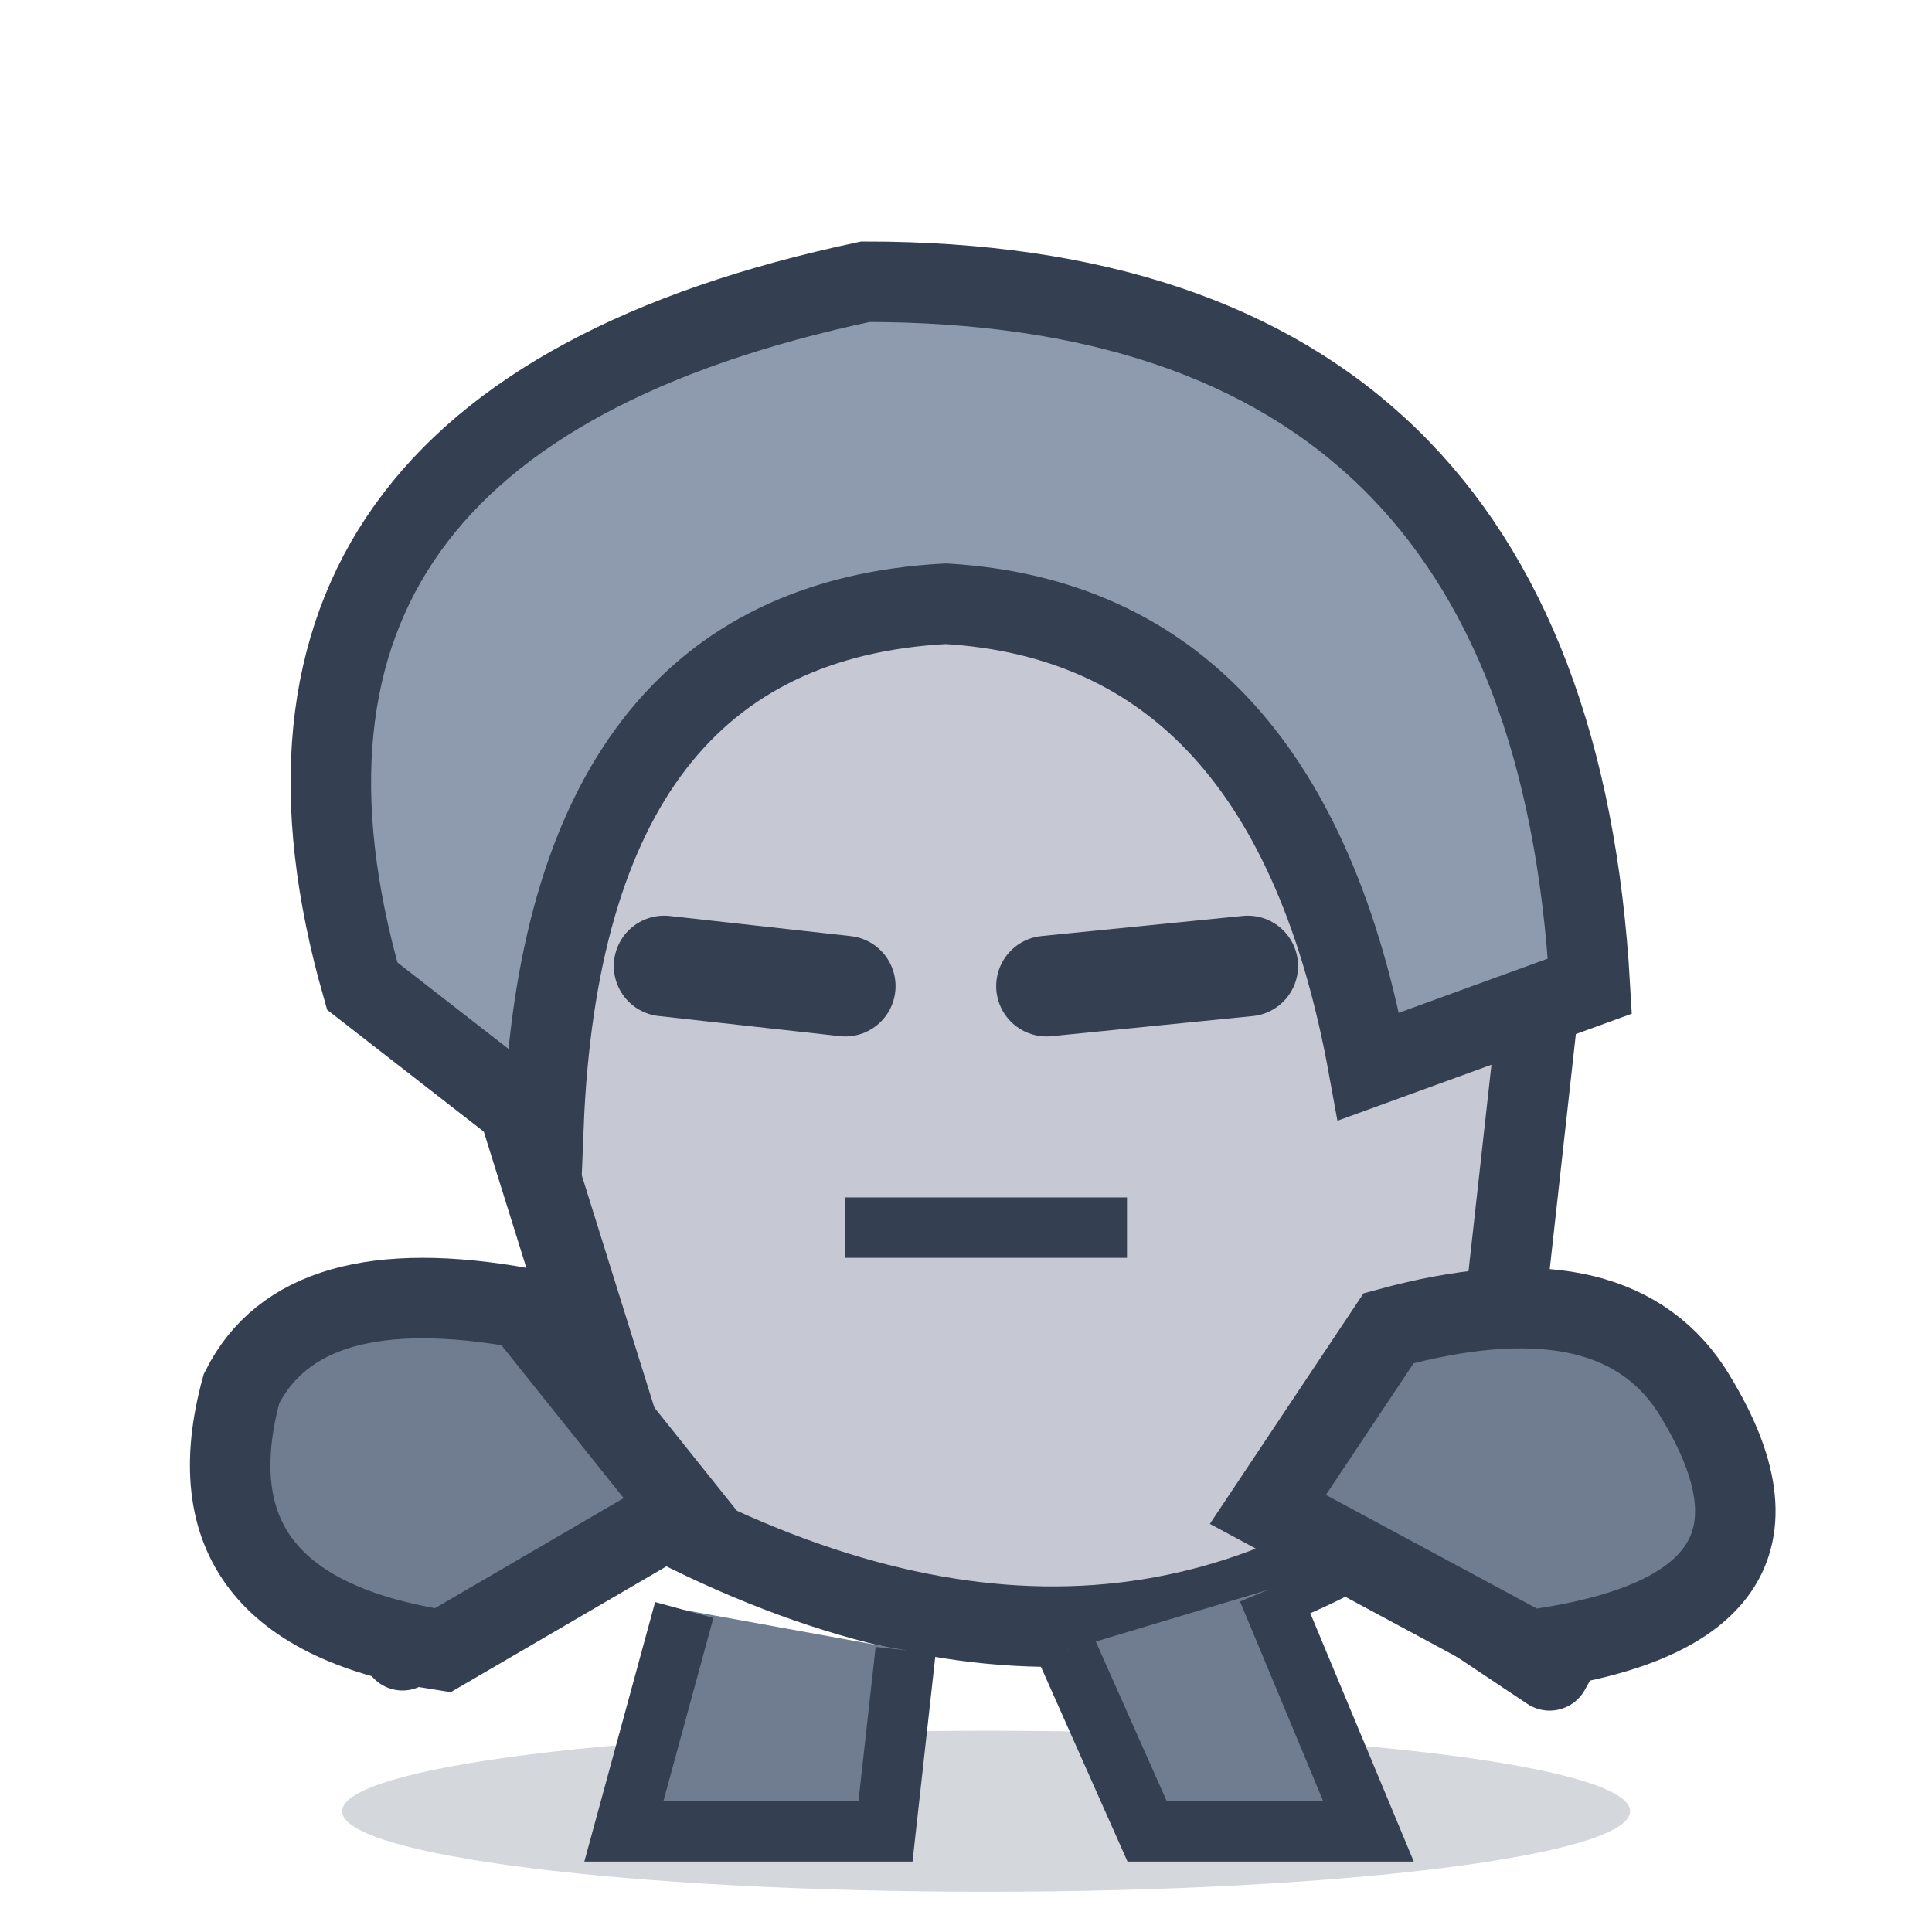
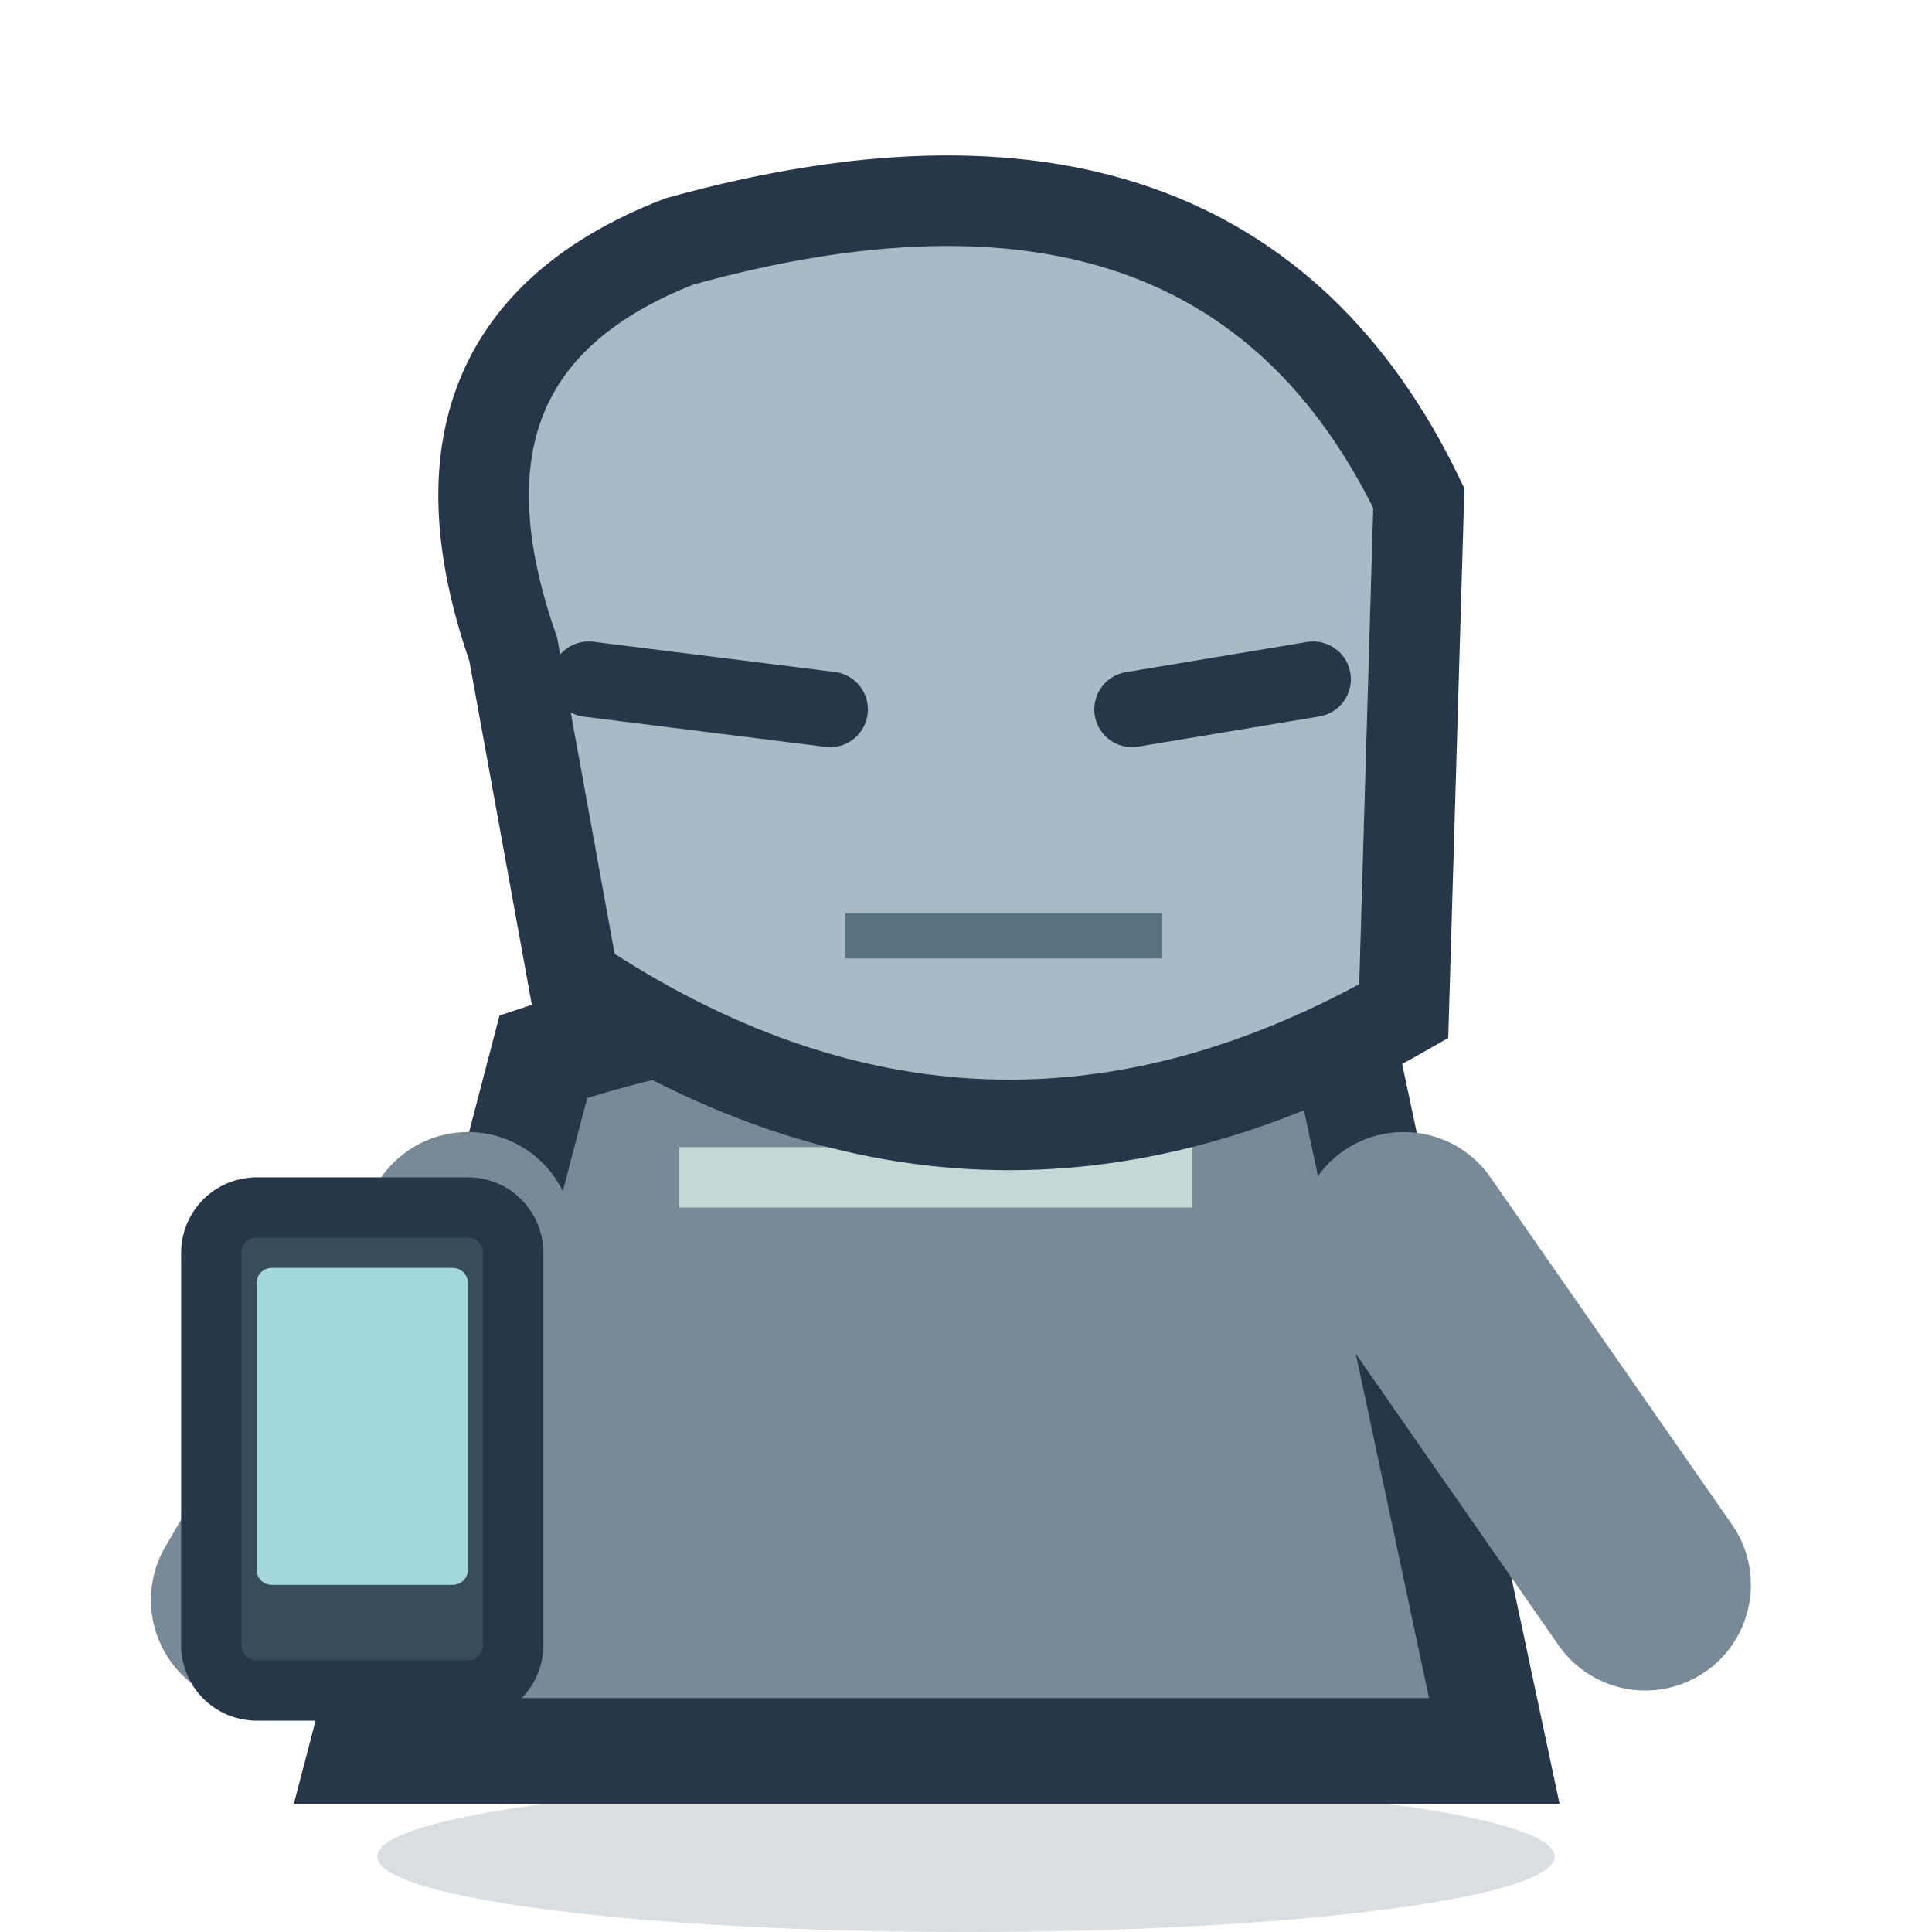
- <svg xmlns="http://www.w3.org/2000/svg" width="96" height="96" viewBox="0 0 96 96">
-   <ellipse cx="49" cy="90" rx="32" ry="4" fill="#13213C" opacity=".18" />
-   <path d="M25 65 L15 73 L20 82 L35 73 M71 64 L82 74 L77 83 L62 73" fill="#707C90" stroke="#344052" stroke-width="4" stroke-linejoin="round" />
-   <path d="M22 43 Q24 26 43 25 Q70 24 77 45 L74 72 Q56 88 32 75Z" fill="#C6C9D4" stroke="#344052" stroke-width="4" stroke-linejoin="round" />
-   <path d="M26 65 Q15 63 12 69 Q9 80 22 82 L34 75Z M69 66 Q80 63 84 69 Q91 80 76 82 L63 75Z" fill="#707C90" stroke="#344052" stroke-width="4" />
-   <path d="M33 48 L42 49 M52 49 L62 48" stroke="#344052" stroke-width="5" stroke-linecap="round" />
-   <path d="M42 61 L56 61" stroke="#344052" stroke-width="3" />
-   <path d="M18 49 Q10 21 43 14 Q77 14 79 49 L68 53 Q64 31 47 30 Q28 31 27 56Z" fill="#8E9AAE" stroke="#344052" stroke-width="4" />
-   <path d="M34 80 L31 91 L44 91 L45 82 M53 82 L57 91 L68 91 L63 79" fill="#707C90" stroke="#344052" stroke-width="3" />
+ <svg xmlns="http://www.w3.org/2000/svg" viewBox="0 0 128 128" width="128" height="128">
+   <ellipse cx="64" cy="123" rx="39" ry="5" fill="#284657" opacity=".18" />
+   <g transform="translate(0 0) rotate(0 64 70)">
+     <path d="M36 70Q60 62 89 69L99 116H24Z" fill="#788A97" stroke="#273749" stroke-width="7" />
+     <path d="M45 78L79 78" stroke="#C6D7D5" stroke-width="4" />
+     <path d="M31 82L17 106M93 82L109 105" stroke="#788A97" stroke-width="14" stroke-linecap="round" />
+     <rect x="14" y="80" width="20" height="32" rx="3" fill="#384D59" stroke="#273749" stroke-width="4" />
+     <rect x="17" y="84" width="14" height="21" rx="1" fill="#A3D6DD" />
+     <path d="M34 43Q27 23 45 16Q81 6 94 33L93 67Q65 83 38 65Z" fill="#AABAC4" stroke="#273749" stroke-width="6" />
+     <path d="M39 45L55 47M75 47L87 45" stroke="#273749" stroke-width="5" stroke-linecap="round" />
+     <path d="M56 62H77" stroke="#587281" stroke-width="3" />
+   </g>
</svg>
